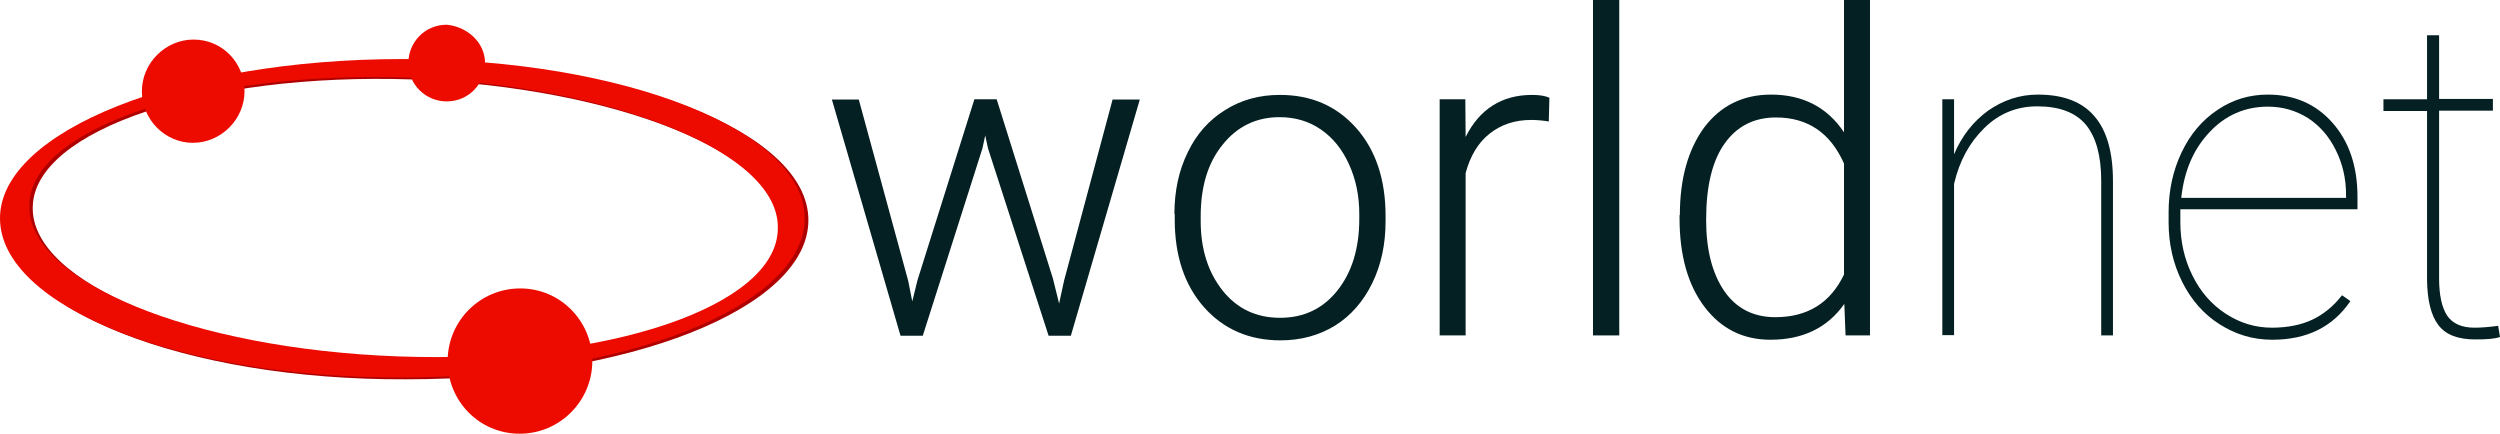
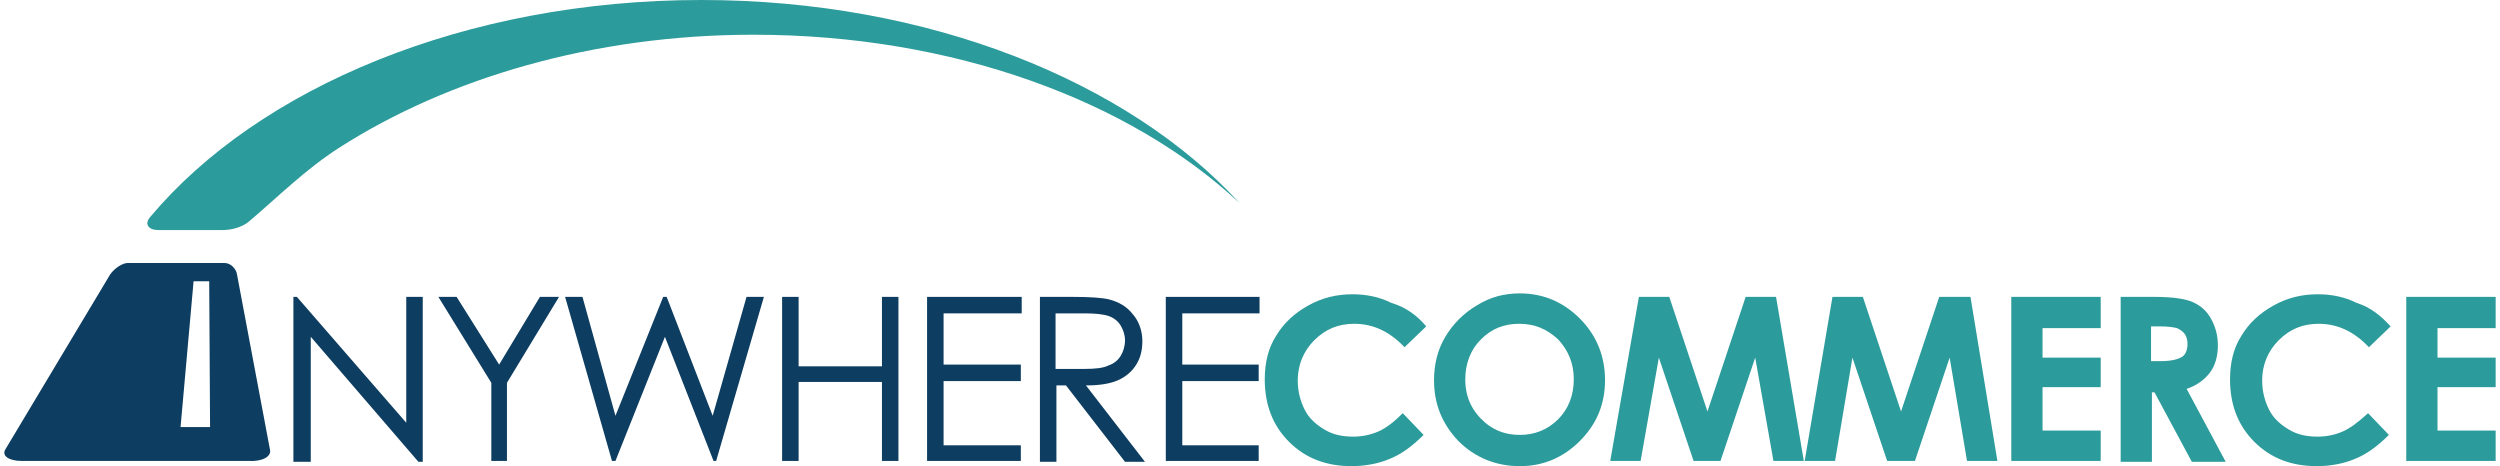
- <svg xmlns="http://www.w3.org/2000/svg" version="1.1" id="Layer_1" x="0px" y="0px" viewBox="0 0 808.7 140.2" style="enable-background:new 0 0 808.7 140.2;" xml:space="preserve">
-   <style type="text/css">
- 	.st0{fill:#AF0000;}
- 	.st1{fill:#ED0B00;}
- 	.st2{fill:#042023;}
- </style>
-   <path id="path3071_3_" class="st0" d="M133.4,25.7C66.4,23.4,11.2,42.1,10.6,66.8c-0.9,24.7,52.5,46.7,119.6,49.1  c67.3,2.4,122-16.2,122.5-41.1C253.9,50.1,200.1,28.3,133.4,25.7z M261.5,71.2c0,28.5-58.2,51.5-130.2,51.5  C59.4,123,1.2,99.7,1.2,71.2c0-28.2,58.2-51.5,130.2-51.5S261.5,43,261.5,71.2" />
+ <svg xmlns="http://www.w3.org/2000/svg" version="1.1" id="Layer_1" x="0px" y="0px" viewBox="0 0 288 53.6" enable-background="new 0 0 288 53.6" xml:space="preserve">
  <g>
-     <path id="path3071_2_" class="st1" d="M132.2,25.1C65.3,22.8,10,41.5,9.5,66.2C8.5,90.9,62,112.9,129.1,115.3   c67.3,2.4,122-16.2,122.5-41.1C252.7,49.5,198.9,27.7,132.2,25.1z M260.3,70.6c0,28.5-58.2,51.5-130.2,51.5   C58.2,122.4,0,99.1,0,70.6c0-28.2,58.2-51.5,130.2-51.5S260.3,42.4,260.3,70.6" />
-     <path id="path3073_2_" class="st1" d="M79.1,29.5c0,9.1-7.6,16.7-16.7,16.7s-16.5-7.6-16.5-16.7s7.6-16.7,16.7-16.7   C72,12.8,79.1,20.4,79.1,29.5" />
-     <path id="path3075_2_" class="st1" d="M191.6,116.8c0,12.9-10.5,23.5-23.5,23.5s-23.3-10.5-23.3-23.5s10.5-23.5,23.5-23.5   C181.3,93.3,191.6,103.9,191.6,116.8" />
-     <path id="path3077_2_" class="st1" d="M156.9,20.4c0,6.7-5.3,12.4-12.4,12.4c-6.7,0-12.4-5.3-12.4-12.4c0-6.7,5.3-12.4,12.4-12.4   C151.1,8.6,156.9,13.7,156.9,20.4" />
-   </g>
-   <g>
-     <path class="st2" d="M293.8,90.9l1.3,6.6l1.7-6.9l18.4-58.5h7.2l18.2,58l2,8.1l1.6-7.4l15.7-58.6h8.8l-22.3,76.4h-7.2l-19.6-60.6   l-0.9-4.2l-0.9,4.2l-19.3,60.6h-7.2l-22.2-76.4h8.7L293.8,90.9z" />
-     <path class="st2" d="M379.9,69.2c0-7.3,1.4-14,4.3-19.9c2.8-5.9,6.9-10.5,12.1-13.7c5.2-3.3,11.1-4.9,17.7-4.9   c10.2,0,18.4,3.6,24.7,10.7c6.3,7.1,9.5,16.6,9.5,28.4v1.8c0,7.4-1.4,14-4.3,20c-2.9,5.9-6.9,10.5-12,13.7   c-5.2,3.2-11.1,4.8-17.7,4.8c-10.1,0-18.4-3.6-24.7-10.7c-6.3-7.1-9.5-16.6-9.5-28.4V69.2z M388.4,71.5c0,9.1,2.4,16.6,7.1,22.5   c4.7,5.9,10.9,8.8,18.6,8.8c7.6,0,13.8-2.9,18.5-8.8c4.7-5.9,7.1-13.6,7.1-23.2v-1.6c0-5.8-1.1-11.2-3.3-16   c-2.2-4.9-5.2-8.6-9.1-11.3c-3.9-2.7-8.4-4-13.4-4c-7.5,0-13.7,3-18.4,8.9c-4.8,5.9-7.1,13.6-7.1,23.2V71.5z" />
-     <path class="st2" d="M501,39.3c-1.8-0.3-3.7-0.5-5.7-0.5c-5.3,0-9.7,1.5-13.4,4.4c-3.7,2.9-6.3,7.2-7.8,12.8v52.5h-8.4V32.1h8.3   l0.1,12.2c4.5-9,11.7-13.6,21.5-13.6c2.4,0,4.2,0.3,5.6,0.9L501,39.3z" />
-     <path class="st2" d="M523.8,108.5h-8.5V0h8.5V108.5z" />
-     <path class="st2" d="M543.4,69.6c0-11.9,2.7-21.3,7.9-28.4c5.3-7,12.5-10.6,21.6-10.6c10.3,0,18.2,4.1,23.6,12.2V0h8.4v108.5H597   l-0.4-10.2c-5.4,7.7-13.4,11.6-23.9,11.6c-8.8,0-15.9-3.5-21.3-10.6c-5.4-7.1-8.1-16.7-8.1-28.7V69.6z M551.9,71.1   c0,9.8,2,17.4,5.9,23.1c3.9,5.6,9.4,8.4,16.5,8.4c10.4,0,17.8-4.6,22.2-13.8V52.9c-4.4-9.9-11.7-14.9-22-14.9   c-7.1,0-12.6,2.8-16.6,8.4C553.9,52,551.9,60.2,551.9,71.1z" />
-     <path class="st2" d="M632.1,49.9c2.5-5.9,6.2-10.6,11-14.1c4.9-3.4,10.2-5.2,16.1-5.2c8.2,0,14.3,2.3,18.3,7c4,4.6,6,11.6,6,21   v49.9h-3.8v-50c0-8.2-1.7-14.2-5-18.2c-3.3-3.9-8.5-5.9-15.7-5.9c-6.6,0-12.3,2.3-17.1,7c-4.8,4.7-8.1,10.7-9.8,18.1v48.9h-3.8   V32.1h3.8V49.9z" />
-     <path class="st2" d="M735,109.9c-6.2,0-11.8-1.7-17-5c-5.2-3.3-9.2-7.9-12.1-13.7c-2.9-5.8-4.4-12.2-4.4-19.3v-3.2   c0-7.1,1.4-13.5,4.2-19.4c2.8-5.9,6.7-10.5,11.7-13.8c4.9-3.3,10.3-4.9,16.2-4.9c8.5,0,15.5,3,20.9,9.1c5.4,6.1,8.1,14.1,8.1,24v4   h-57.3v4.2c0,6.2,1.3,12,3.9,17.2c2.6,5.3,6.2,9.4,10.8,12.4c4.6,3,9.6,4.5,14.9,4.5c5.1,0,9.5-0.9,13.1-2.6   c3.6-1.7,6.8-4.3,9.6-7.9l2.7,1.9C754.6,105.8,746.2,109.9,735,109.9z M733.6,34.5c-7.4,0-13.8,2.8-18.9,8.3   c-5.2,5.5-8.2,12.6-9.1,21.2h53.3V63c0-5.2-1.1-10-3.3-14.4c-2.2-4.5-5.2-7.9-9-10.4C742.6,35.7,738.3,34.5,733.6,34.5z" />
-     <path class="st2" d="M789,11.4v20.6h17.4v3.8H789v54.3c0,5.4,0.9,9.4,2.6,12c1.8,2.6,4.7,3.9,8.9,3.9c2.1,0,4.6-0.2,7.6-0.6   l0.6,3.6c-1.6,0.6-4.2,0.8-8,0.8c-5.6,0-9.5-1.5-11.9-4.6c-2.4-3.1-3.6-8-3.7-14.6V35.9h-14.1v-3.8h14.1V11.4H789z" />
+     <path fill="#2C9B9B" d="M80.8,0C53.6,0,29.8,10.1,17.3,25c-0.7,0.8-0.2,1.5,0.9,1.5h7.5c0.9,0,2.2-0.3,3-1c3.3-2.8,6.5-6,10.4-8.5   C51.6,9,68.4,4,86.8,4c23,0,43.4,7.6,56,19.4C130,9.4,107,0,80.8,0" />
+     <g>
+       <path fill="#2C9B9B" d="M164.3,37.6l-2.5,2.4c-1.7-1.8-3.6-2.7-5.8-2.7c-1.8,0-3.3,0.6-4.6,1.9c-1.2,1.2-1.9,2.8-1.9,4.6    c0,1.3,0.3,2.4,0.8,3.4c0.5,1,1.3,1.7,2.3,2.3c1,0.6,2.1,0.8,3.3,0.8c1,0,2-0.2,2.9-0.6c0.9-0.4,1.8-1.1,2.8-2.1l2.4,2.5    c-1.4,1.4-2.7,2.3-4,2.8c-1.2,0.5-2.7,0.8-4.3,0.8c-2.9,0-5.3-0.9-7.2-2.8c-1.9-1.9-2.8-4.3-2.8-7.2c0-1.9,0.4-3.6,1.3-5    c0.9-1.5,2.1-2.6,3.7-3.5c1.6-0.9,3.3-1.3,5.1-1.3c1.6,0,3.1,0.3,4.5,1C162,35.4,163.3,36.4,164.3,37.6" />
+       <path fill="#2C9B9B" d="M175.1,33.8c2.7,0,5,1,6.9,2.9c1.9,1.9,2.9,4.3,2.9,7.1c0,2.8-1,5.1-2.9,7c-1.9,1.9-4.2,2.9-6.9,2.9    c-2.8,0-5.2-1-7.1-2.9c-1.9-2-2.8-4.3-2.8-7c0-1.8,0.4-3.5,1.3-5c0.9-1.5,2.1-2.7,3.6-3.6C171.7,34.2,173.3,33.8,175.1,33.8     M175,37.3c-1.8,0-3.2,0.6-4.4,1.8c-1.2,1.2-1.8,2.8-1.8,4.6c0,2.1,0.8,3.7,2.3,5c1.2,1,2.5,1.4,4,1.4c1.7,0,3.2-0.6,4.4-1.8    c1.2-1.2,1.8-2.8,1.8-4.6c0-1.8-0.6-3.3-1.8-4.6C178.2,37.9,176.8,37.3,175,37.3" />
+       <polygon fill="#2C9B9B" points="188.8,34.2 192.3,34.2 196.7,47.4 201.1,34.2 204.6,34.2 207.8,53.1 204.3,53.1 202.2,41.2     198.2,53.1 195.1,53.1 191.1,41.2 189,53.1 185.5,53.1   " />
+       <polygon fill="#2C9B9B" points="211.1,34.2 214.6,34.2 219,47.4 223.4,34.2 227,34.2 230.1,53.1 226.6,53.1 224.6,41.2     220.6,53.1 217.4,53.1 213.4,41.2 211.4,53.1 207.9,53.1   " />
+       <polygon fill="#2C9B9B" points="231.7,34.2 242,34.2 242,37.8 235.3,37.8 235.3,41.2 242,41.2 242,44.6 235.3,44.6 235.3,49.6     242,49.6 242,53.1 231.7,53.1   " />
+       <path fill="#2C9B9B" d="M244.3,34.2h3.8c2.1,0,3.6,0.2,4.5,0.6c0.9,0.4,1.6,1,2.1,1.9c0.5,0.9,0.8,1.9,0.8,3.1    c0,1.2-0.3,2.3-0.9,3.1c-0.6,0.8-1.5,1.5-2.7,1.9l4.5,8.4h-3.9l-4.3-8h-0.3v8h-3.6V34.2z M247.9,41.6h1.1c1.1,0,1.9-0.2,2.4-0.5    c0.4-0.3,0.6-0.8,0.6-1.5c0-0.4-0.1-0.8-0.3-1.1c-0.2-0.3-0.5-0.5-0.9-0.7c-0.4-0.1-1-0.2-2-0.2h-1V41.6z" />
+       <path fill="#2C9B9B" d="M275.4,37.6l-2.5,2.4c-1.7-1.8-3.6-2.7-5.8-2.7c-1.8,0-3.3,0.6-4.6,1.9c-1.2,1.2-1.9,2.8-1.9,4.6    c0,1.3,0.3,2.4,0.8,3.4c0.5,1,1.3,1.7,2.3,2.3c1,0.6,2.1,0.8,3.3,0.8c1,0,2-0.2,2.9-0.6c0.9-0.4,1.8-1.1,2.9-2.1l2.4,2.5    c-1.4,1.4-2.7,2.3-4,2.8c-1.2,0.5-2.7,0.8-4.3,0.8c-2.9,0-5.3-0.9-7.2-2.8c-1.9-1.9-2.8-4.3-2.8-7.2c0-1.9,0.4-3.6,1.3-5    c0.9-1.5,2.1-2.6,3.7-3.5c1.6-0.9,3.3-1.3,5.1-1.3c1.6,0,3.1,0.3,4.5,1C273.1,35.4,274.3,36.4,275.4,37.6" />
+       <polygon fill="#2C9B9B" points="277.2,34.2 287.5,34.2 287.5,37.8 280.8,37.8 280.8,41.2 287.5,41.2 287.5,44.6 280.8,44.6     280.8,49.6 287.5,49.6 287.5,53.1 277.2,53.1   " />
+     </g>
+     <g>
+       <polygon fill="#0D3D60" points="33.8,53.2 33.8,34.2 34.2,34.2 46.8,48.7 46.8,34.2 48.7,34.2 48.7,53.2 48.2,53.2 35.8,38.8     35.8,53.2   " />
+       <polygon fill="#0D3D60" points="50.5,34.2 52.6,34.2 57.5,42 62.2,34.2 64.4,34.2 58.4,44.1 58.4,53.1 56.6,53.1 56.6,44.1   " />
+       <polygon fill="#0D3D60" points="65.1,34.2 67.1,34.2 70.9,47.9 76.4,34.2 76.8,34.2 82.1,47.9 86,34.2 88,34.2 82.5,53.1     82.2,53.1 76.6,38.8 70.9,53.1 70.5,53.1   " />
+       <polygon fill="#0D3D60" points="90.1,34.2 92,34.2 92,42.2 101.6,42.2 101.6,34.2 103.5,34.2 103.5,53.1 101.6,53.1 101.6,44     92,44 92,53.1 90.1,53.1   " />
+       <polygon fill="#0D3D60" points="106.8,34.2 117.7,34.2 117.7,36.1 108.7,36.1 108.7,42 117.6,42 117.6,43.9 108.7,43.9     108.7,51.3 117.6,51.3 117.6,53.1 106.8,53.1   " />
+       <path fill="#0D3D60" d="M119.7,34.2h3.8c2.1,0,3.5,0.1,4.3,0.3c1.1,0.3,2,0.8,2.7,1.7c0.7,0.8,1.1,1.9,1.1,3.1    c0,1-0.2,1.9-0.7,2.7c-0.5,0.8-1.2,1.4-2.1,1.8c-0.9,0.4-2.1,0.6-3.7,0.6l6.8,8.8h-2.3l-6.8-8.8h-1.1v8.8h-1.9V34.2z M121.6,36.1    v6.4l3.3,0c1.3,0,2.2-0.1,2.8-0.4c0.6-0.2,1.1-0.6,1.4-1.1c0.3-0.5,0.5-1.1,0.5-1.8c0-0.6-0.2-1.2-0.5-1.7    c-0.3-0.5-0.8-0.9-1.4-1.1c-0.6-0.2-1.5-0.3-2.8-0.3H121.6z" />
+       <polygon fill="#0D3D60" points="134.3,34.2 145.1,34.2 145.1,36.1 136.2,36.1 136.2,42 145,42 145,43.9 136.2,43.9 136.2,51.3     145,51.3 145,53.1 134.3,53.1   " />
+       <path fill="#0D3D60" d="M31.1,51.8l-3.8-20.2c-0.1-0.7-0.8-1.3-1.4-1.3h-0.6H24h-1.6h-3.3h-4.4c-0.6,0-1.5,0.6-2,1.3L0.6,51.8    c-0.4,0.7,0.4,1.3,1.9,1.3H17h3.4h3.8h1.9h2.5C30.2,53.2,31.3,52.6,31.1,51.8 M20.8,49.2l1.5-16.8h1.8l0.1,16.8H20.8z" />
+     </g>
  </g>
</svg>
